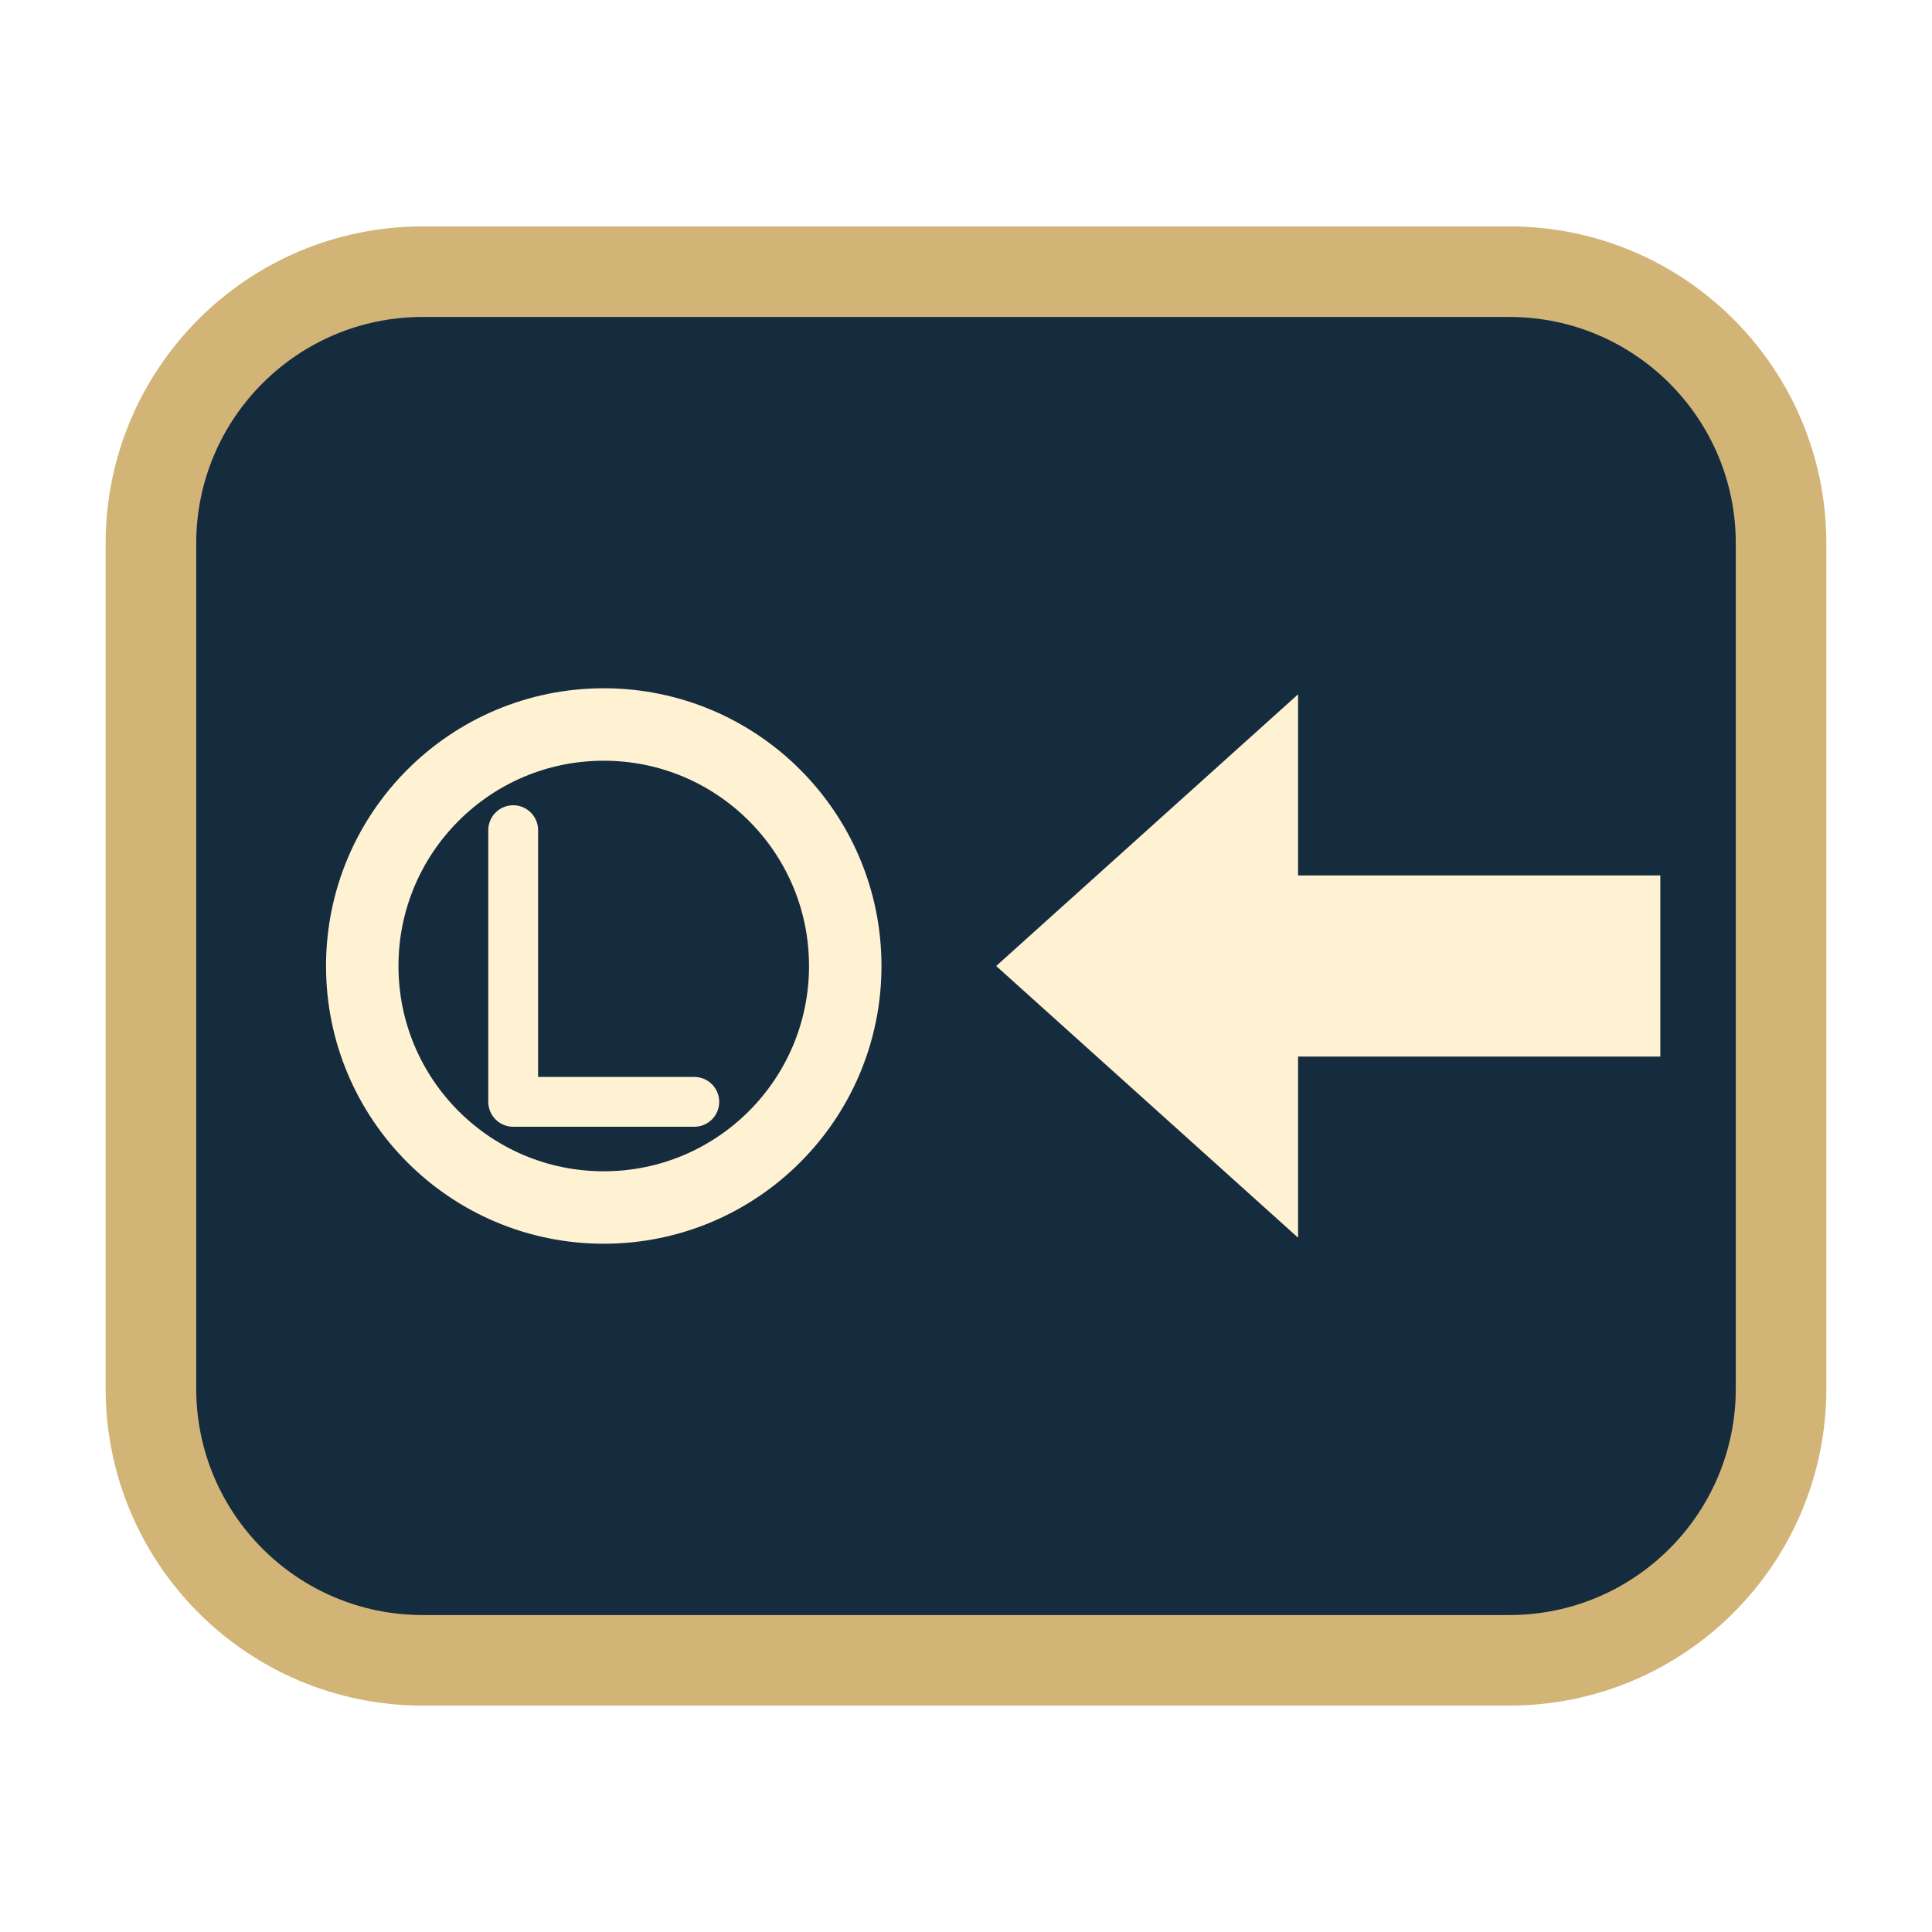
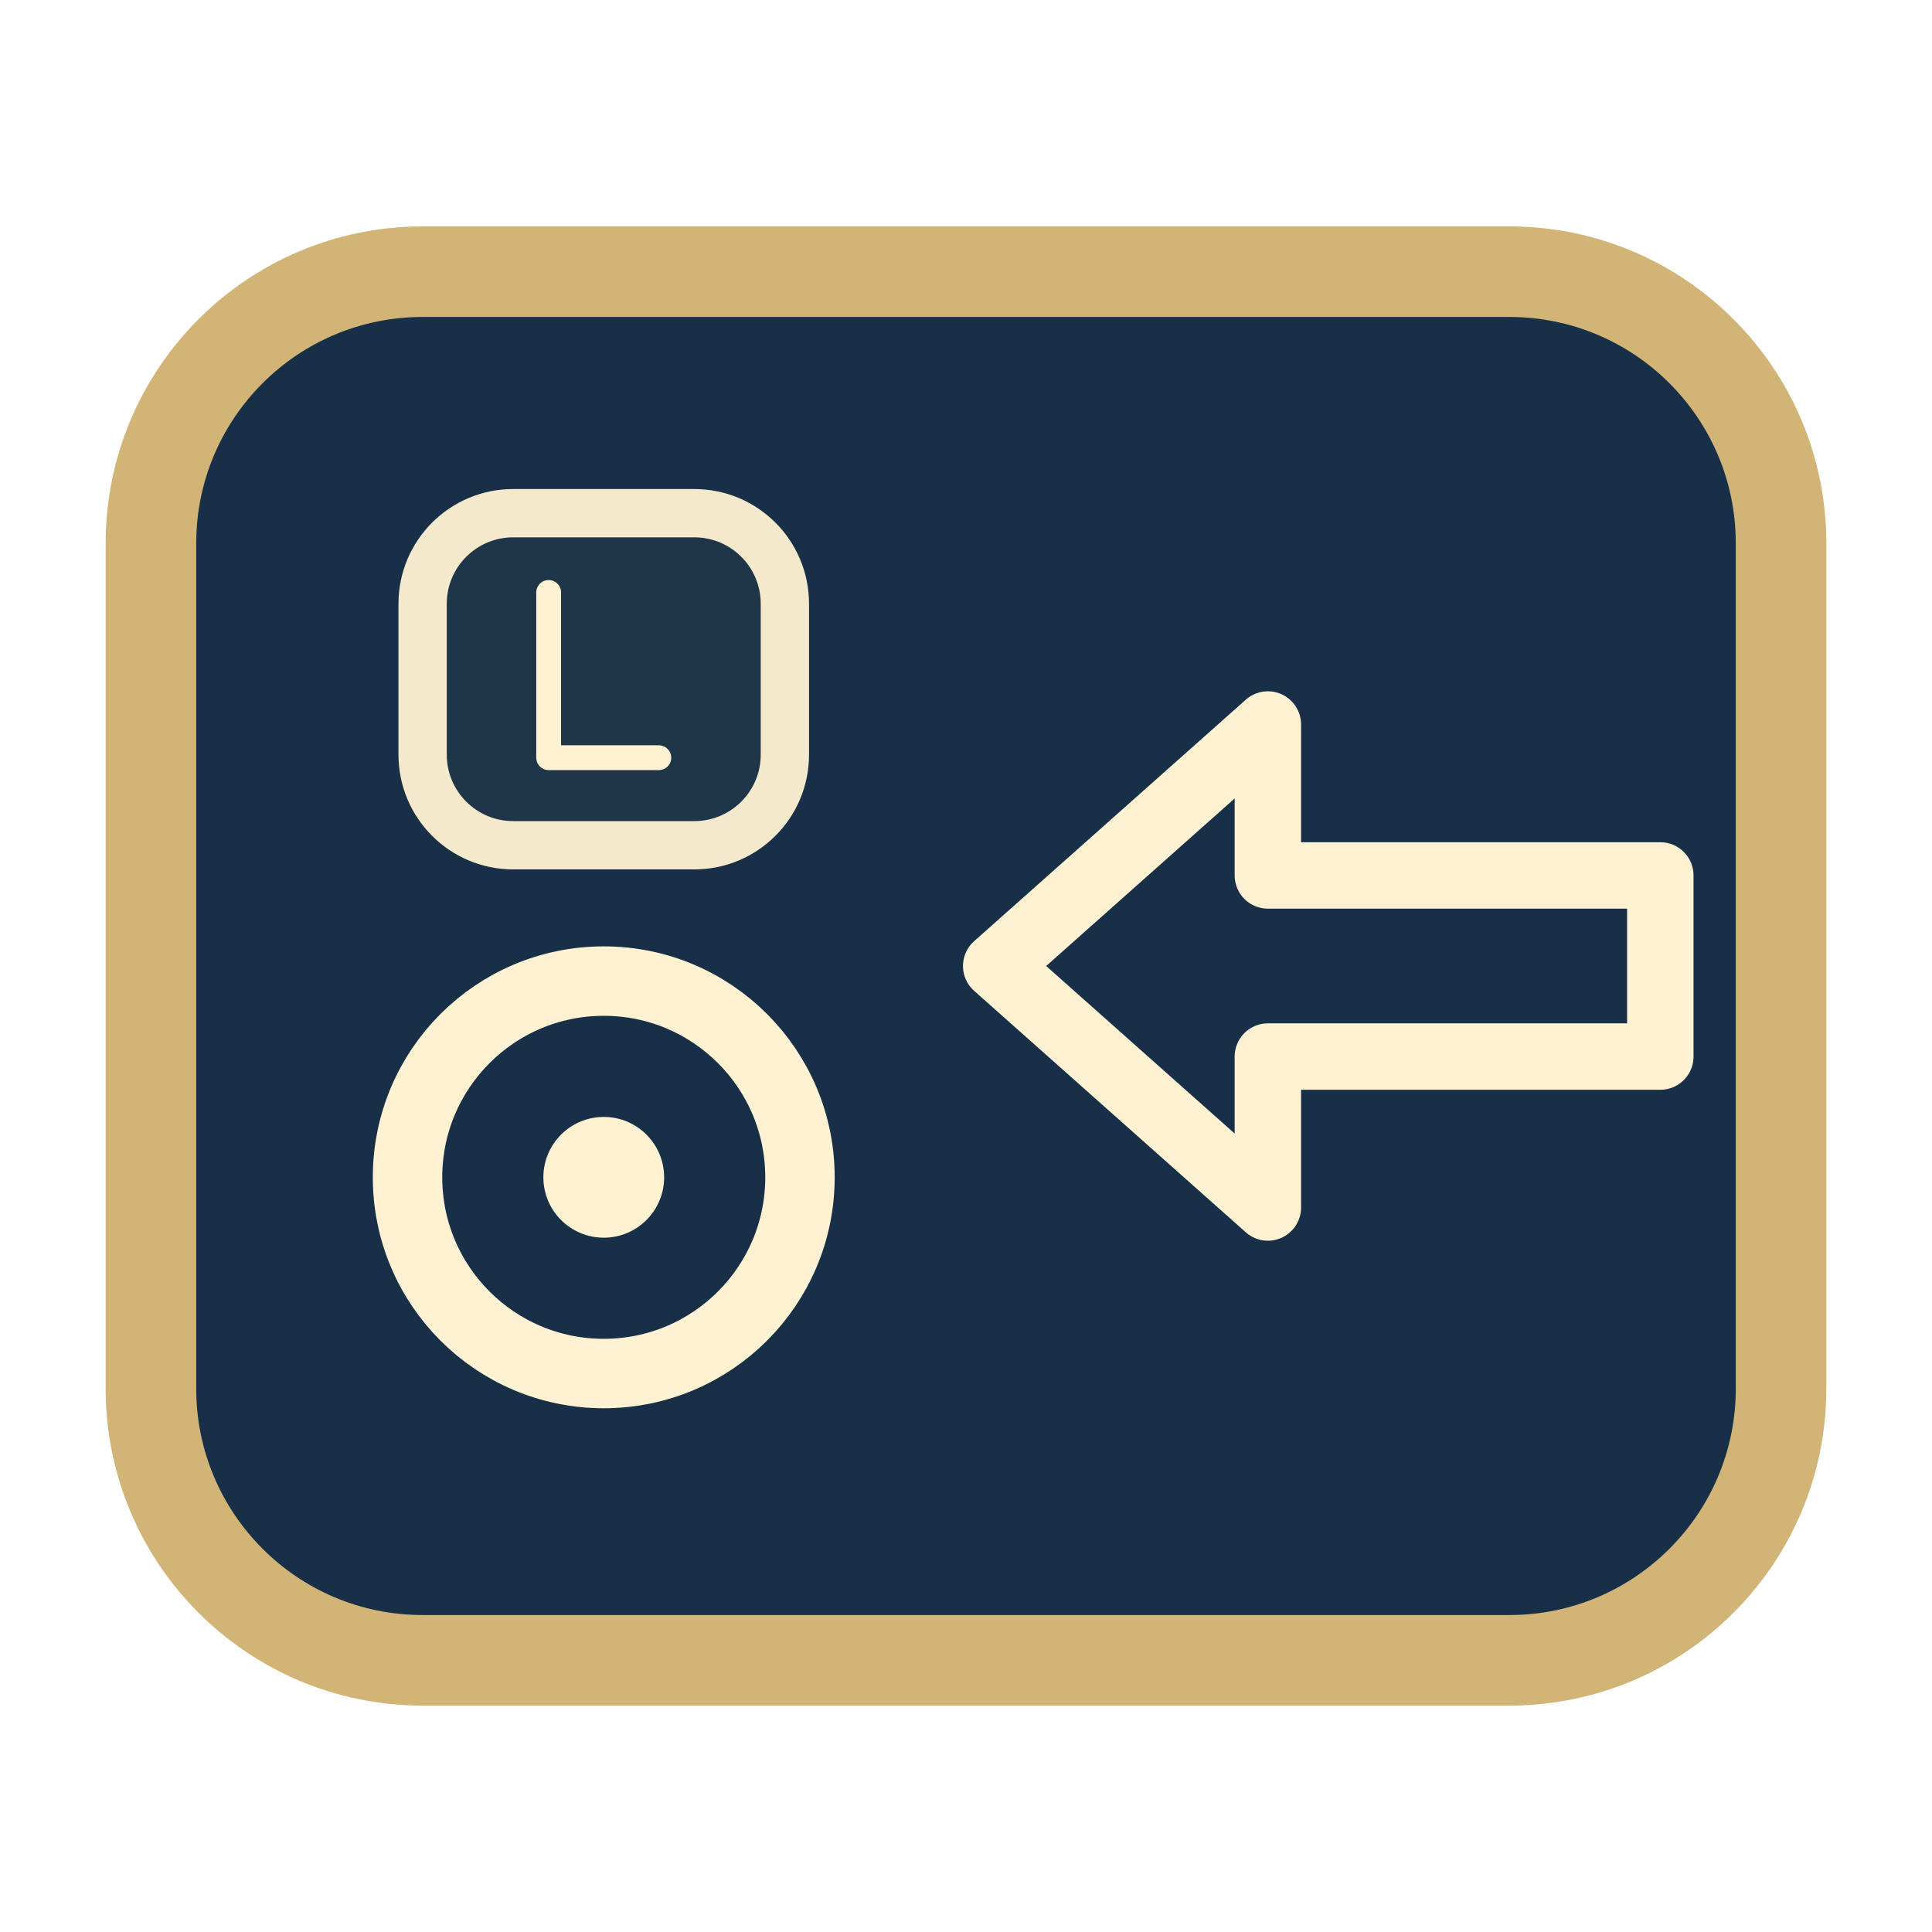
<svg xmlns="http://www.w3.org/2000/svg" viewBox="0 0 64 64" width="64" height="64">
-   <g fill="#152b3e" stroke="#d2b477" stroke-width="3">
-     <rect x="5" y="9" width="54" height="46" rx="9" />
+   <rect x="5" y="9" width="54" height="46" rx="9" fill="#173048" stroke="#d2b477" stroke-width="3" />
+   <circle cx="20" cy="39" r="6.5" fill="none" stroke="#fff2d3" stroke-width="2.3" />
+   <circle cx="20" cy="39" r="2" fill="#fff2d3" />
+   <rect x="14" y="17" width="12" height="11" rx="3" fill="#203749" stroke="#fff2d3" stroke-width="1.6" opacity="0.95" />
+   <g transform="translate(18.175 19.625) scale(0.45625)" fill="none" stroke="#fff2d3" stroke-width="1.8" stroke-linecap="round" stroke-linejoin="round">
+     <polyline transform="translate(0 0)" points="0,0 0,12 8,12" />
  </g>
-   <circle cx="20" cy="32" r="8" fill="none" stroke="#fff2d3" stroke-width="2.4" />
-   <g transform="translate(17 27.5) scale(0.75)" fill="none" stroke="#fff2d3" stroke-width="2.2" stroke-linecap="round" stroke-linejoin="round">
-     <polyline points="0,0 0,12 8,12" />
-   </g>
-   <path transform="rotate(270 44 32)" d="M44 21 L53 31 H47 V43 H41 V31 H35 Z" fill="#fff2d3" />
+   <path transform="rotate(270 44 32)" d="M44 21L52 30H47V43H41V30H36Z" fill="#173048" stroke="#fff2d3" stroke-width="2.2" stroke-linejoin="round" />
</svg>
